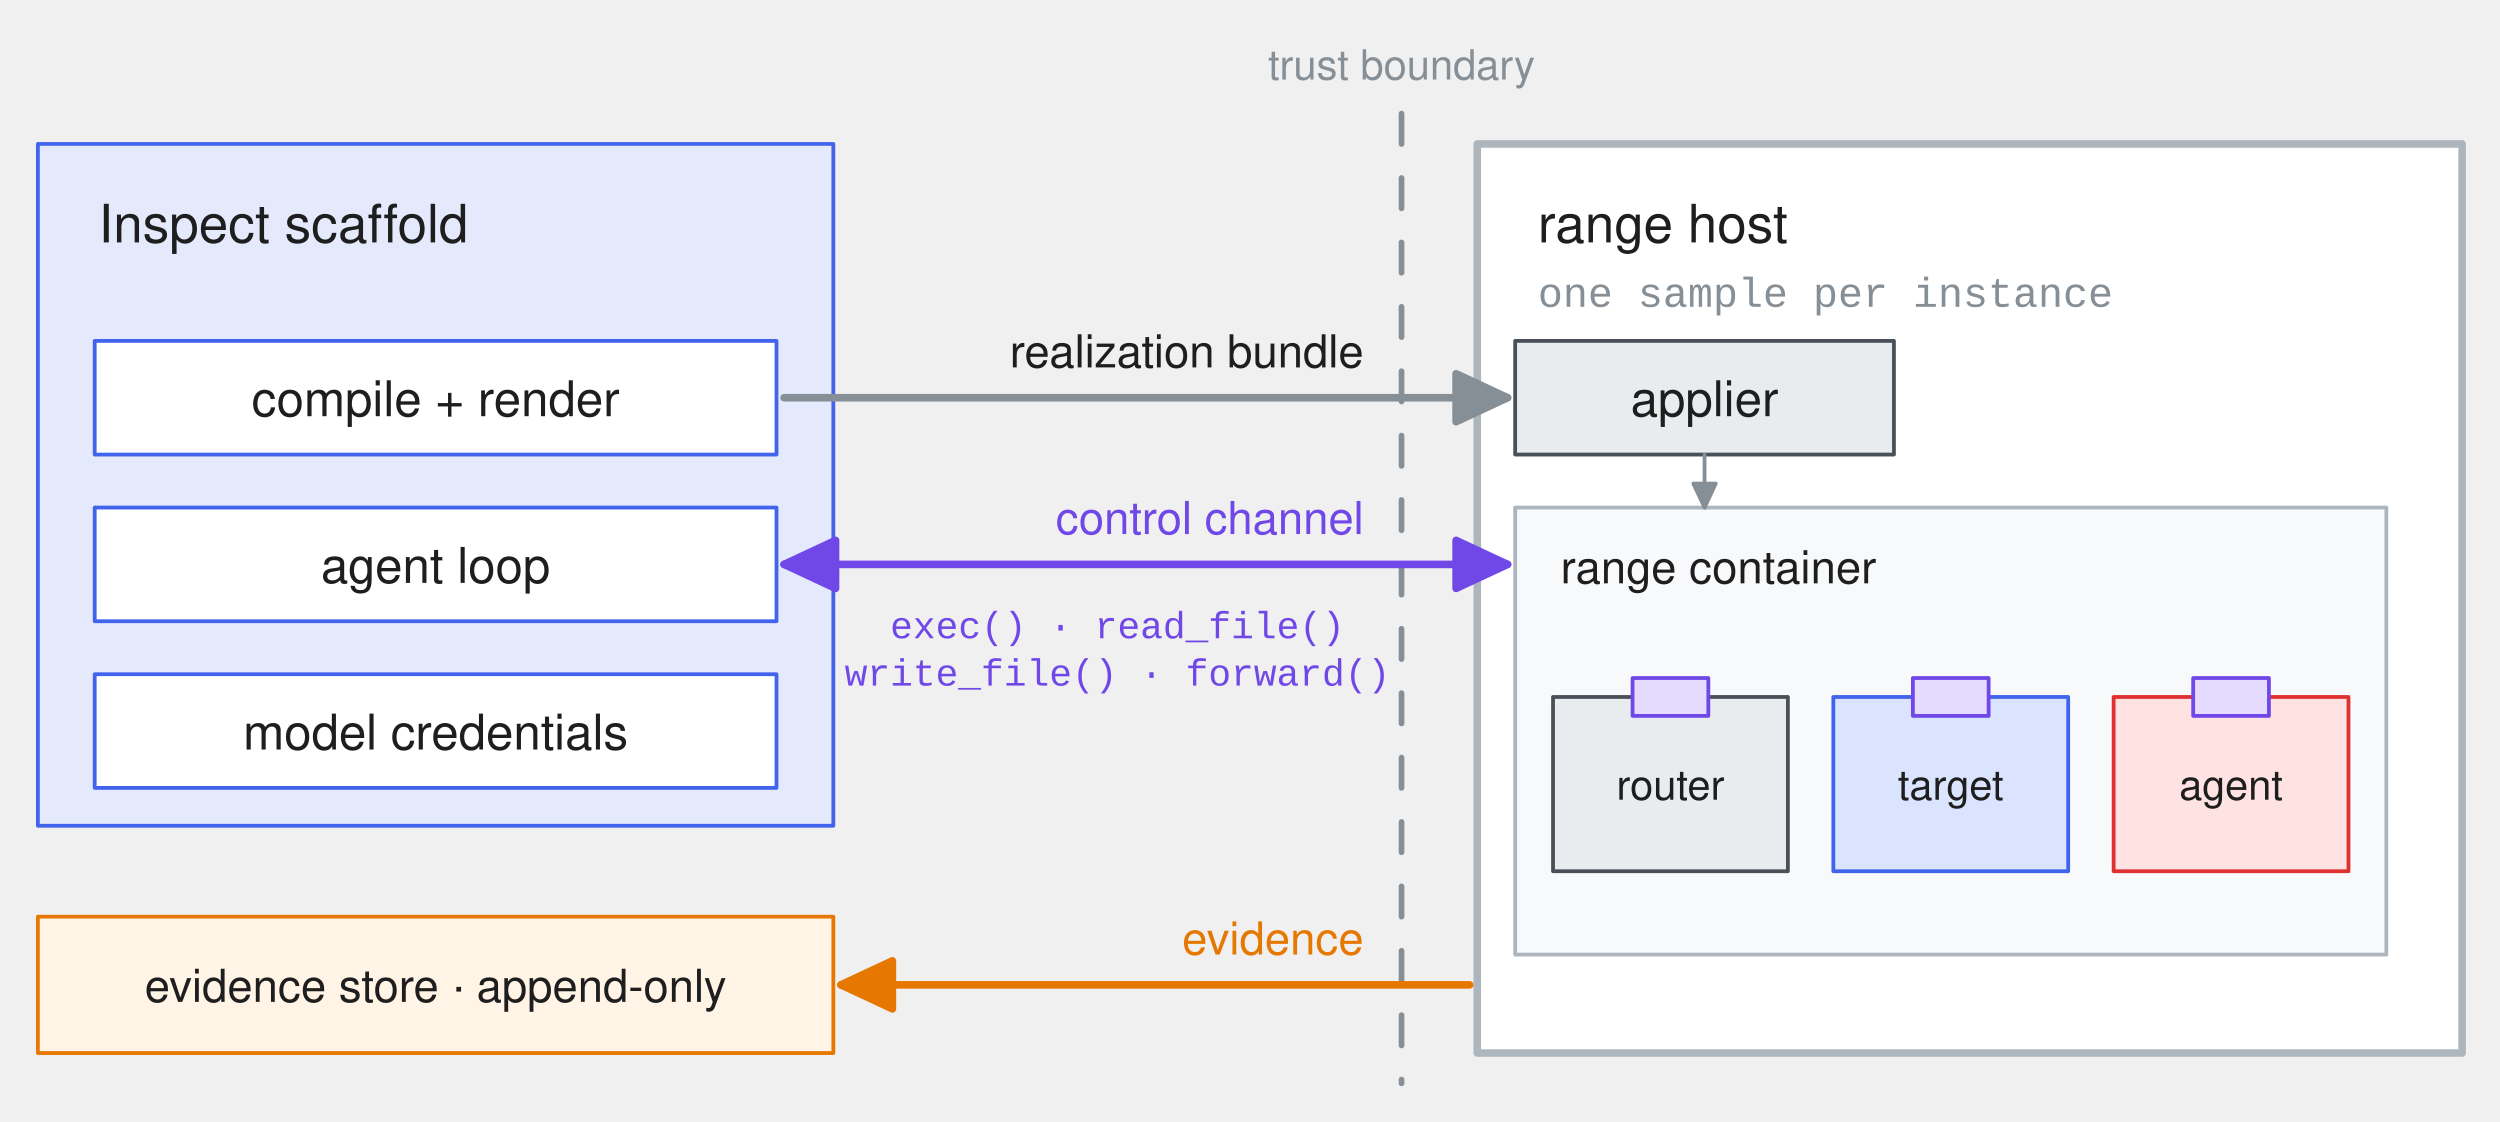
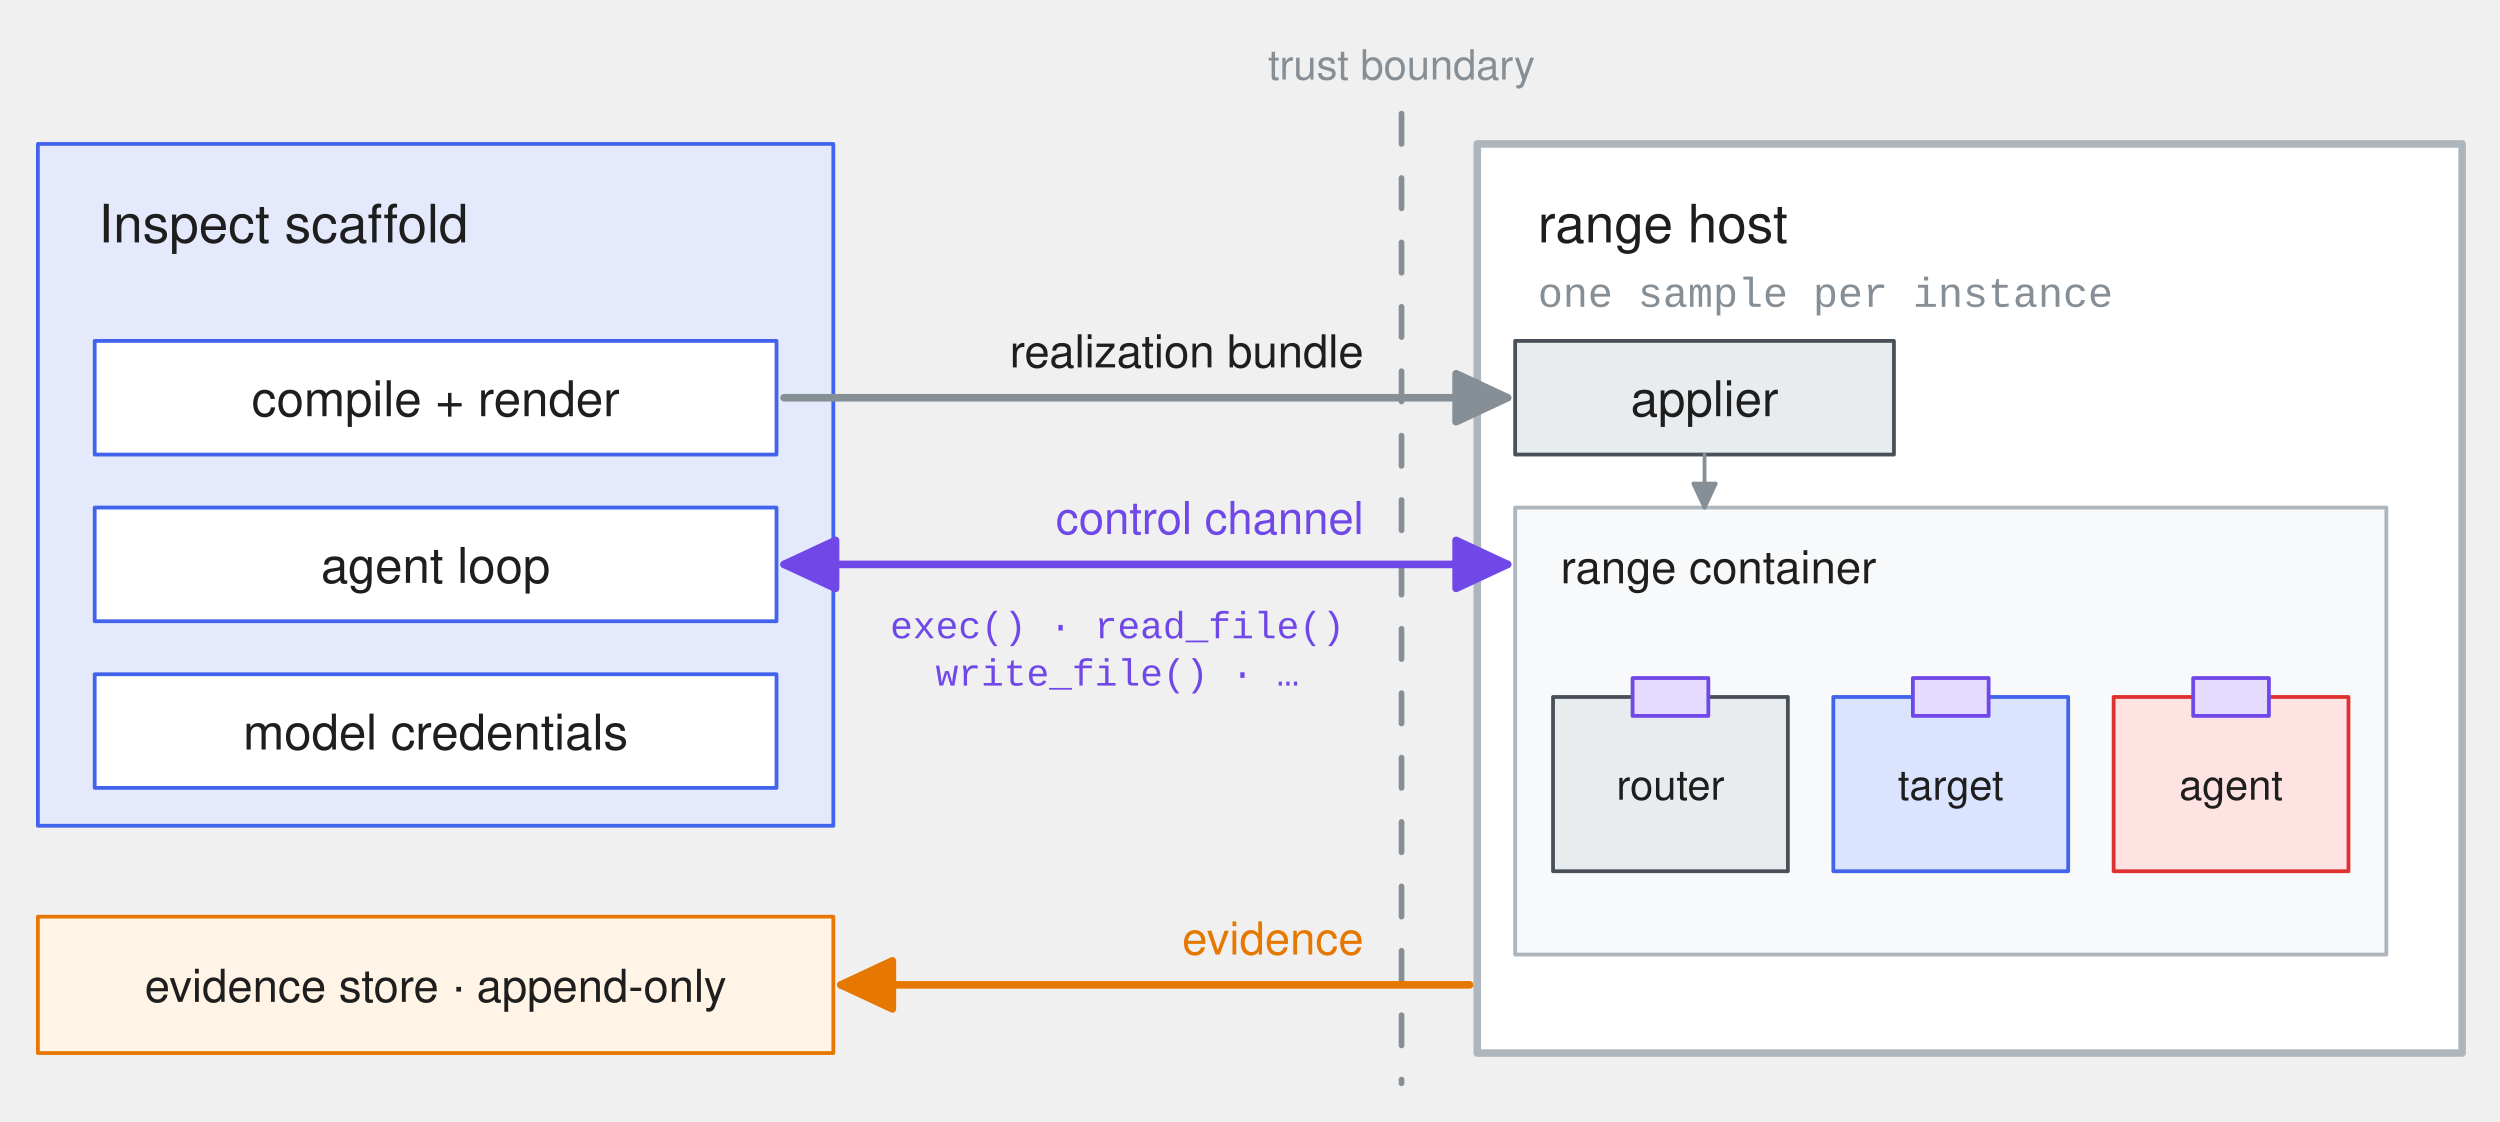
- <svg xmlns="http://www.w3.org/2000/svg" version="1.1" viewBox="0 0 660 296" width="660" height="296">eyJ2ZXJzaW9uIjoiMSIsImVuY29kaW5nIjoiYnN0cmluZyIsImNvbXByZXNzZWQiOnRydWUsImVuY29kZWQiOiJ4nO1dW2/bRlx1MDAxNn73ryC8L1x0tlFnztz71nZ3sXlZLDZcdTAwMGLsQ1tcdTAwMTS0OLKJ0KRA0XHSXCL/fVx1MDAwZlx1MDAxNVm8XHJFjkzFdCynKKxcdTAwMTHJufD75jtnzpnxn1x1MDAxN0FwWXxa28tcdTAwMWaCS/txXHUwMDE5JnGUh/eX35XlXHUwMDFmbL6Js1x1MDAxNL+C7edNdpcvt1feXHUwMDE0xXrzw/ffV3csltntl7tsYm9tWmzwul/wc1x1MDAxMPy5/T9+XHUwMDEzR9takt/p9spt2UPduV1cdTAwMTZhep3Y6quPWE72nz41Pt3HUXFTNoxWZTc2vr4psJDqqvDLM+u3boo8e29/zpIsLyv+XHUwMDBiXHUwMDA3yexVVe1VuHx/nWd3aVRdY7k1q2V1zSpOknfFp+2TcVhwXGIuW8//366BtFXed1x1MDAxN1Z4fZPazabR1mxcdTAwMWQu46LsOiVVadm69dtoO8K/VW3Kw1v7tlx1MDAxY+L0LknqXHUwMDBmTqPdg1x1MDAxZt5ENe5sV/K5aqa15TMoU4xcbi2J2n9TwYG2y/6VpVtgXHUwMDAwM0RTKfn+gnjzN1x1MDAwNESxfeYqTDa2XHUwMDFh57Jhf6/A0mj13Tpcbr/cRFx1MDAxNVx1MDAwNcaFVJrUhiCJ0/fte5Js+b6q56LWrS5cdTAwMDKhi8DCfiya4KOygT5cblx1MDAxZPhRxlx1MDAxN9xcdTAwMDFAtVx1MDAxMFx1MDAxZVxipLb8d1x1MDAxMIFFXHUwMDFlppt1mONYPXtcdTAwMTQ2vtjBTTBFXHTVwlx1MDAwN2xUXHUwMDE44FJcdFxyT4+2XG5NJYpwYN/i68IpLdgsw9UqS2pjvMrS4l38x7ZcdTAwMDe8UfqP8DZOPj1Mt/vH/ZjE1+VAXFwmdlV7+zhcdTAwMWFFjNPv/utcIlvXMbSx2OxWLUusJcTSvPuGsjy+jtMw+e9gXHUwMDA3wrtcIvuP3XzpQpHf2fo42X/uSbBcdTAwMDBxmIRstFxm0FxuXHUwMDE45fhcYlx1MDAwN1x1MDAxM7VDXGLY1Dqw2v48e1x1MDAwNnrogDBEXHUwMDAyMVxu6rhcdTAwMWJiplx1MDAwMLyNgqi0Yzwxf9m3rWplXHUwMDFkNHw/Vlxy4Gx5t//i8+63alROLSh8jKBwWDQlReiFVqJcdTAwMGJm4Fx1MDAwYu2QXHUwMDE1iZQ664qPrnBlXHUwMDE4p1x1MDAxY7hcdTAwMGZ8wVx1MDAxOClcdTAwMDSnbIa6gmb2Ok5s8NdcdTAwMDDfWWRzt66wRumQriyx7fUndZTlNo6ixLrFpaqqKS6tXHS+LS/9/ZhMXsSx8mIqkp7l5cRuhtBUXGKjXHKro2+QoEAokYpUc+R0+lwi56kvcoy+SLloOsyUgFNglF64/OazvvjqXHUwMDBi5YKVYFTG03MhQlEt5Vx1MDAxMVx1MDAwMD61woTXWFGQZHVvYobaXCL6tcXVg8lURVx1MDAxZKsqlHeXr86yclwiWTFIMU5cdPOSXHUwMDE1ilx1MDAxY6JSKDjG8Fx1MDAxYtJcdTAwMTU9T13RY3SF6YVqYVm6XHUwMDFkXHUwMDE3VvdwzsLyXGJhQXEwRlEvx4WC1EQxMkvP5TaLbFx1MDAxMixzXHUwMDFiYYUxXjJreVH98nKgI5OpjDkyQlx1MDAwMqRcdTAwMDLMwVx1MDAxOFx0q2g6zEcrlVwiZFBkuJXPnotcdTAwMWVcImOIJIpcdTAwMDB06HiIolKDXHUwMDAwZY5cdJBcZilcZiXzlJhau1x1MDAwZa2NLYDUf1hcdTAwMTPXlC+6coOWt1NuxMLHhDqrTSBcdTAwMTm64IRrXHUwMDFmJOPgXHUwMDAzMYTM0YexXHUwMDFmYpyclzbYXHUwMDE0WW6DX+9cYrlSQbhe2zR6k6WoKE7tgUbpSbWnemZXe0y/9nh0bDItouPD9Uw35chcdTAwMTGwl1x1MDAwZTFcdTAwMDLuw9cwulx1MDAxMlfRoFx1MDAxYVx1MDAxZOnyQKv8uahcdTAwMTGXRuAsqbw4zI2RTOCtT8/hXHUwMDAxXGaOXG7YMzNcdTAwMTix19y58nVcdTAwMGXY+/onRFx1MDAwYuBo/Hjlh1AwgFx1MDAwNlx1MDAxMFMzXHUwMDAwXFxHNPCNXdvgJttcdTAwMTRudZhxsN7V9Onmf0ecfph7zFx1MDAxMaNcdTAwMTd0oUztx1x1MDAxNeNkXHUwMDBi5UNFLbU18kVTUUijhZBeXHUwMDExejTdXHUwMDA0SC7MXHUwMDFjrbcsRfsmvF0nNljbPIjTXHLaXHUwMDFhS+tmJW2U7lnJXHUwMDFhT300K6taPFg52I/pKOpIP+gz0UzTRHPl0lx1MDAxMNeCgdeqtFx1MDAxMUSowyaaNXZpX9SqNFx1MDAwN4XMXHUwMDEwxk8yUS0lJ5xcdTAwMWMjmYNLXHUwMDA2VVx1MDAxNKWBnSdfMnDE7lx1MDAxZEtcdTAwMDZcdTAwMTRa69I9+TSCn1elp7H6mFx1MDAxMZJK6lx1MDAwYmFcIolmpjaLzkds0HdO4pnn0dSn906ws93+6UTFkXMwUlRcdTAwMWNcdTAwMTk0wFxcflx1MDAxN61MwIlcdTAwMWN/vTKr8NmTzyfWSVx1MDAxNVx1MDAwMYGOlVeoyFx1MDAxMIJ8NKKaXHUwMDAw5+r5O1x1MDAwMu5cdTAwMGUpINBcdTAwMDAgdcRB0GV1+v7n1WLvpErGXGZI8MrWN5JLaYg6Jmfr63j++3l3isXhY1x1MDAxZI2+deFcdTAwMTHuv6P902mBI0+gR1x1MDAwYjhpalx1MDAwMeVdMag5q3tcdTAwMWVyn4jk2cFcYlxcUlx1MDAwMFJwpjl4pb2gQ4LehTGnyHqhVSyjgZ0ndzBcdTAwMWNcdTAwMDF2l4OBzGiCWcKCQtfDYMbpYXguZp21XHUwMDA1XzfTwLT0XFzOwlx1MDAxYjTRdVx1MDAxYnNG6pLdXHUwMDE1faLSs3p1XG5cdTAwMDejb1x0qz29d8Sl1fzJNFx1MDAwNVx1MDAxY3lcdTAwMDF9mlx1MDAwMrSd2cyr/lTpXHUwMDAwXHUwMDBlXG762HaKcG31gKqI6OqFJVOi0y+M9stEk2DKXHUwMDA15jlkXHUwMDA3XGagcHx0myvewuApLJtcdTAwMTFcdL3RleUvXGaDiiE3mfTLs2dcdTAwMWO0XHUwMDE0Sp7Cslx1MDAwMZinZVx1MDAwM6NcIuVcXIuzZfO1t4pcdTAwMThcdTAwMDNcdTAwMWNcZveybNBjXHUwMDE2QolZZvRcdTAwMTZhfm17guUzMWzqs3vbsGk3fzrDZvzGdvRjz4bNU4lcbmqK1EhJr5QpYaRcdTAwMDJO5excdTAwMTdOYXxMWNQyP09m2FjCKKOHMbhaWWbZS8IgY0xrI7WXXcMlusigjjr4ZNCumWlIXHUwMDE4RoWEXHUwMDA1WjGtbXd9dlxyc1x1MDAwNlx1MDAwM852ja9dXHUwMDAzRKB7WO6284EwlehVXHUwMDFhSmvpwPMxbLZcdTAwMWJI523XXHUwMDFjilxiN1s/nVkzPlx1MDAxZSykOZs1T2bWXHUwMDAwaEbB80hcdTAwMDVqOP4jM/AzXHUwMDA2UOiIXHUwMDA3h3me3bdcZmvexJ/uprm50Mc90PfCUk+7XGKEPlx1MDAwNFJjqPI9zk1TobWSs0pccl9ncdtqqn5cdTAwMGKqsd5+2P/+23fDV1NeXd6xpZJwU/yc3d7GXHUwMDA19uPfZVx1MDAxYjrai85r8VOcRnF63Xw3u+M3XblDW9Fa3jVQUlwiXCJcXJeEqV9cdTAwMTV/bNbbedE2jcbVLk9R+7b3P5akv7FhXHUwMDA3tNi2+ndIwvhcdTAwMGKZXHUwMDA3Jlx1MDAxNkeI2zGxMNmcWN5UrtOBiVx1MDAwNYSPq/SEM0tcdTAwMTRubuyMp1x1MDAxNiBKorvEvaJcdTAwMTFKXHUwMDExQ3AmmMGxpF9hakGsTTm3tLnV841cdTAwMTcn96zuZ+OoXHUwMDAwPUN/rbl08Vx1MDAwNrp8NLBg9W0nlcKct52MI6j7hFxulHlNwHgtnymm0fNcdTAwMDM9J5Xfr2fnd5tcItjWXHUwMDFh5j1bhCf2/6bdcNLXgelObFx1MDAxZLWVXHUwMDFmgCyakVJe5YtXZ1xculx1MDAwM0vnbExfXHUwMDFlgpFcdTAwMWPtbb+dv0JqXCI4wCzTMW2YxH+EXHUwMDA1Nje4wqqTnq1fflx1MDAxOZn5XHUwMDE2YUdQ8biUzFx1MDAwM32Yjo6O3Fx1MDAwNYfJWt+uUVx1MDAwZZB0sNFUSNlz0YeIp1x1MDAxN8SZb8zvd4ZcdTAwMTVjYLjyS6AxjFx1MDAxMUPnkD5zXHUwMDFhi7VcdTAwMDa41vWPt1hcdTAwMGb4o1VsKXhcdTAwMDJn+CSu+EmcYTYqi1x1MDAwNDi0lnlNd5V3mm1cdTAwMTcjlnq/eaFcdTAwMTflkbf4n9eBU0ZLSVx1MDAxNKfHxFxuT3+YdYpDnVx1MDAwNMubME1t8vxUvrdcdTAwMDPTSbwjl2SExFPqIOJjNf70XHUwMDFjfLZcdTAwMWFPXHUwMDA1XHUwMDE1nFx1MDAxMuFcdTAwMTXGL09rlFCPjD09Nb9cdTAwMDWRXHUwMDE3TyryX2fFu1x1MDAxMvJHS/2oP11cdTAwMDGUtSO64JhiuPN4JThrvXdShTZKXHUwMDEwqv1cdTAwMGUwNjihUPTqZ5Cc1lx1MDAxMXv70S5fvX44slx1MDAwZf3j6Hd8YfbV61/T+zwu7O7Tw1x1MDAwNassv1x1MDAwZvPo1Wu3VUBcdTAwMWGlQ8e+XHUwMDFjvVx1MDAwZVx1MDAwN0eZXHUwMDA1j+/qdPbDqLQpMNBasVx1MDAwM9JccphcdTAwMGK1XHUwMDEwjXV0158+86P6iJNlv3Wqa1xu2khmPPfXXHUwMDE4XHUwMDAwnJNnkK7RJfrujMrnZ853Wz5cdTAwMWRcdTAwMGZcdTAwMWTJU67osmqGs1x1MDAwMLo0pNKxbj4v0j1fO15cdTAwMGJuNPj93YByr5tcdTAwMTFCzImMk9rxb2qQa93weEO+P758wMo2X8XI9llJu9hcckJ5IM+7XHUwMDAyX+O+XHUwMDAziNw42k1/XHUwMDBmKY+XXHUwMDFmYnv/U//BtVx1MDAxN7t2lZyzW1x1MDAxMH+++Hzxf7bUw4EifQ==
+ <svg xmlns="http://www.w3.org/2000/svg" version="1.1" viewBox="0 0 660 296" width="660" height="296">eyJ2ZXJzaW9uIjoiMSIsImVuY29kaW5nIjoiYnN0cmluZyIsImNvbXByZXNzZWQiOnRydWUsImVuY29kZWQiOiJ4nO1dW2/jxlx1MDAxNX73ryDcl1x1MDAwNM0qM2fueUvSXHUwMDE2zUtRdFx1MDAwYvQhXHUwMDFiXHUwMDA0tDiyiaVJgaL2kmD/e1x1MDAwZrWyeFx1MDAxYopcdTAwMWOZWtNryYuFOLzMheeb79xm9OdVXHUwMDEwXFxcdTAwMTdcdTAwMWbX9vqH4Np+WIZJXHUwMDFj5eH76+/K8nc238RZiqdgd7zJtvlyd+VdUaw3P3z/fXXHYpndf77LJvbepsVcdTAwMDav+1x1MDAxNY+D4M/d/3gmjna1JL/T3ZW7soe6c7sswvQ2sdWpXHUwMDBmWE5cdTAwMGVHXHUwMDFmXHUwMDFiR+/jqLgrXHUwMDFiRquyO1x1MDAxYt/eXHUwMDE1WEh1Vfj5mfVbN0WevbU/Z0mWl1x1MDAxNf+Fg2T2pqr2Jlxcvr3Ns21cdTAwMWFV11huzWpZXbOKk+R18XH3ZFx1MDAxY1x1MDAxNlx1MDAxY4Lr1vP/t28gbZX33YVcdTAwMTXe3qV2s2m0NVuHy7gou05JVVq2bv1LtFx1MDAxYuHfqjbl4b39pVx1MDAxY+J0myT1XHUwMDA3p9H+wVx1MDAwZm+iXHUwMDFhd7Yv+VQ109ryXHUwMDE5lClGhZZEXHUwMDFkzlTiQNtl/8rSnWBcdTAwMDAzRFMp+eGCePM3XHUwMDE0iGL3zFWYbGw1zmXD/l5cdEuj1dt1XHUwMDE0fr6JKlxujFx1MDAwYqk0qVxyQVx1MDAxMqdv2/ck2fJtVc9VrVtdXHSErlx1MDAwNFx1MDAxNvZD0Vx1MDAxND4qXHUwMDFi0kehI36U8Vx1MDAwNXdcYqBaXGJcdTAwMGZcdKS2/DsqgUVcdTAwMWWmm3WY41g9eylsnNiLm2CKXHUwMDEyqoWPsFFhgEslNDy9tFXSVEpcdTAwMTFcdTAwMGXsL/i6cEpcdTAwMGI2y3C1ypLaXHUwMDE4r7K0eFx1MDAxZP+x61x1MDAwMW+U/iO8j5OPXHUwMDBm0+3hcT8m8W05XHUwMDEw14ld1d4+jkZcdTAwMTHj9Hs4XWTrulxmbSw2u1XLXHUwMDEya1x0sTTvvqEsj2/jNEz+O9iBcFtk/7Gbz10o8q2tj5P951x1MDAwMVx1MDAwNFx1MDAwYlx1MDAxMMdByEbTXHUwMDAwrVx1MDAwNKNcdTAwMWNcdTAwMWbhQKJ2XHUwMDEwXHUwMDAxm5pcdTAwMDdWu8+zR6BcdTAwMDdcdTAwMGZcYkMkXHUwMDEwo6Aud0PIXHUwMDE0gLdRXHUwMDEwXHUwMDE1d4xcdTAwMDfmr4e2Va2sXHUwMDBiXHI/jFVDcHa4O5z4tP9Wjcq5XHSFjyFcdTAwMTRcdTAwMGWLJqVcYr3QSnSFXHUwMDE5+EI7aEVcIqQuvOLDK1xcXHUwMDE5xilcdTAwMDfuI75gjFx1MDAxNIJTNkNeQTV7XHUwMDFkJzb4a4DvLLK5m1dYo3SIV5bY9vqTOsxyXHUwMDFmR1Fi3eRSVdUkl9ZcdTAwMDTfppf+fkxGL+JUejFcdTAwMTVIL/RyZjNDaCqE0YbVpW9cdTAwMTCgQCiRilRz5HT8XCLnyS9yXGa/SLloXHUwMDFhzJSAk2CUXrjs5lx1MDAwYr/48lx1MDAwYuWClcKojKflQoSiWspcdTAwMTNcdTAwMDT43FxmXHUwMDEz3mJFQZLVrYlcdTAwMTlyi+jnXHUwMDE2V1x1MDAwZiZjXHUwMDE1dSqrUN51X11o5Uy0Ylx1MDAxMGKcXHUwMDEy5kUrXHUwMDE0MUSlUHCK4jfEK3qevKLH8Fxu01x1MDAwYtWSZek2XFxY3cK5XHUwMDEwyyOIXHUwMDA1ycFcdTAwMThFvVxmXHUwMDE3XG5SXHUwMDEzxcgsLZf7LLJJsMxthFx1MDAxNcZ4yazpRfXTy5GOTMYy5sRcYlx0kEpgjsZIWFx1MDAwNdNhPFqpXHUwMDE0IYMkw6189lj0IFx1MDAxOUMkUVx1MDAwNKBcdTAwMDPHY1x1MDAxMJVcdTAwMWFcdTAwMDQoc0qAZIhhKJknxdTadcw3tlx1MDAwMFL/sKZcXFO+6NJccmreTrpcdTAwMTFcdTAwMGJcdTAwMWZcdTAwMTXqwjaBZGiCXHUwMDEzrn0kXHUwMDE5XHUwMDA3XHUwMDFmiCFkjjaMfVx1MDAxN+PkvLTBpshyXHUwMDFivNlcdTAwMTJyo4JwvbZp9CpLkVGc3Fx1MDAwM43Ss3JP9cwu95h+7vHo2GRcXETHh+uZbtKRI2AvXHUwMDFkZFx1MDAwNNxcdTAwMDevYXQjbqJBNjrR5IFW+XNhIy6NwFlSeWGYXHUwMDFiI5nAW59cdTAwMWXDXHUwMDAzMjgqYM/MYMRec6fn61x1MDAxMrD3tU+IXHUwMDE2wFH58cpcdTAwMGahYFx1MDAwMFx1MDAxNSCmZiBwXHUwMDFk0sA3dmuDu2xTuNlhxsF6V9Onm/9cdTAwMWRx+mHsMUeMXtCFMrWPK8bJXHUwMDE2ylx1MDAwN4paamvki4aikEZcdTAwMGIhvVwi9Ki6XHSQXFyYOWpvWYr6TXi/TmywtnlcdTAwMTCnXHUwMDFi1DWW1o1K2ig9oJI1nvpoVFa1eKBysFx1MDAxZtNB1JF+0KeimaaK5sqlIS6HgZdX2lxiXCLUcVx1MDAxNc1cdTAwMWG7tC/KK81BITKE8aNMZEvJXHQnp1DmoMugiqI0ZOfJXVx1MDAwNo7YvcNlQKHll+7Jp1x1MDAxMfzilZ5G62NGSCqpr1xiXHUwMDEzSTQztVl0PmSDtnNcdTAwMTLPPI+mPr13gp3t9k9HKo6cg5Gk4sigXHUwMDAx5rK7aKVcdTAwMDJOZPjrlVmFz1x1MDAxZXw+sU6qXGJcYjSsvEJFhlx1MDAxMMSjXHUwMDEx1Vx1MDAwNDhXy99cdTAwMTFwd1BcdTAwMDGBhlx1MDAwMFJHXHUwMDFjXHUwMDA0TVan7X/xXHUwMDE2eydVMmZAgle2vpFcXEpD1Ck5W1/G8j/Mu1M4h081NPr8wiPMf0f7p+NcdTAwMDJHnkBcdTAwMGZcdTAwMTdw0uRcdTAwMDLKu2RQM1ZcdTAwMGY45D5cdTAwMTHJi4FcdTAwMTG4qFx1MDAwMKTgTHPwSntBg1x1MDAwNK1cdTAwMGJjzpH1QqtYRkN2ntzAcFx1MDAwNNhdXHUwMDA2XHUwMDA2XCKjKcxcdTAwMTJcdTAwMTZcdTAwMTS6XHUwMDE2XHUwMDA2M05cdTAwMGLD05l14Vx1MDAxNnzdTFx1MDAwM9PS052FN2ii6zrmjNgl21x1MDAxNn2k0uO9OoeB0efCak/vXHUwMDFkcmk1fzJOXHUwMDAxR15AXHUwMDFmp1x1MDAwMG1nNvOqP1U6gFx1MDAwM4I+up1cIlxcWz3AKlwiunlhyZRo9Fx1MDAwYqP9MtEkmNLBPIfsgFx1MDAwMSlcdTAwMWNcdTAwMWbd5oq3ZPBcdTAwMWOazYiE3ujG8lx1MDAxNyaDiiE2mfTLs2dcdTAwMWO0XHUwMDE0Sp5Ds1x1MDAwMZinZlx1MDAwM6NcIuVcXIuLZvOll4pcdTAwMThcdTAwMDNcdTAwMWNcZvfSbNBiXHUwMDE2QolZZvRcdTAwMTZhfmt7guUzUWzqs3tbsWk3fzrFZvzCdrRjL4rNU5FcbnKK1FxiSa+UKWGkXHUwMDAyTuXsXHUwMDFkpzA+JixqmZ9nU2wsYZTR4zK4Wllm2UuSQcaY1kZqL72GSzSRQZ208cmgXjPTkDCMXG5cdFx1MDAwYtRiWsvu+vRcdTAwMWHmXGZcdTAwMDZcXPRcdTAwMWFfvVx1MDAwNohA87BcXG3nI8JUolVpKK2lXHUwMDAzz0ex2S0gnbdecyxcItxs/XRqzfh4sJDmotY8mVpcdTAwMDOgXHUwMDE5XHUwMDA1zy1cdTAwMTWo4fhHZmBnXGZIoSNcdTAwMWVcdTAwMWPmefa+pVjzpvzpbpqbS/q4h/S9sNTTrlx1MDAwNEKfXHUwMDA0UmOo8t3OTVOhtZKzSlxyX2dxW2uqvlx1MDAwNdVY71x1MDAwZVx1MDAwZd9/+274asqryzu6VFx1MDAxMm6Kn7P7+7jAfvy7bEOHe9F4LX6K0yhOb5vvZr/9pit3aEday21DSkqJXGLXJWDqV8VcdTAwMWaa9XZetE2jcbXLc9S+6/2PJejvbNhcdTAwMTFabFv9XHUwMDFjgjD+XGbmgYnFXHUwMDEx4nZMLEw2J5ZXlel0ZGJcdTAwMDHhYyo94cxcdTAwMTKFmzs746lcdTAwMDWIkmguca9ohFLEXHUwMDEwnFx0ZrAt6Vx1MDAxN5haUNamnFva2Oo544XJXHUwMDAzqvvROCpAz9Bea7ouXkFcdTAwMTePXHUwMDA2XHUwMDE2rL7spGKYy7KTcVx1MDAwMHXvUIE0r1x0XHUwMDE4L/eZYlx1MDAxYS0/0HNi+YM/O99uimBXa5j3LFx1MDAxMZ7Y/pt2wUlfXHUwMDA3ptuxddRSflx1MDAwMLJoRkp5lS9e7XHpXHUwMDBlLF2yMX1xXGJGctS3/Vb+XG6pieBcdTAwMDCzTMe0YVx1MDAxMv9cdTAwMTFcdTAwMTbY3OBcdTAwMDarTnqWfvllZOY7XHQ7XHUwMDAxiqelZFx1MDAxZenDdHB05C44VNb6co1ygKRcdTAwMDONppKUXHUwMDAzXHUwMDE2fYB4fkKc+cL8fmNYMVx1MDAwNoYrv1x1MDAwNFx1MDAxYcNcdTAwMTgxdFx1MDAwZekz59FYa1x1MDAwMte6/vFcdTAwMWHrXHUwMDExe7SKLVx1MDAwNU9gXGafxVx1MDAxND+LMcxGZZFcdTAwMDCHlpvXdL280yy7XHUwMDE44er96olelFve4j+vXHKnjJaSKE5PiVx1MDAxNZ5/M+tcdTAwMTSHOlx0lndhmtrk+bF8b1x1MDAwN6ajeEcuyVxiiqfUXHUwMDAxxMdy/Pkx+Gw5nlxuKjglwiuMX+7WKKFcdTAwMWVcdTAwMTl7emh+XHIkL56U5L+Mx7tcIvJHU/2on65cdTAwMDDoJKqBY4pBy9/p/b5wvW9ShTZKXHUwMDEwqv02MDY4oVC06meQnNYhe/vBLr/59mHLOrSPo9/xhdlvvn2Tvs/jwu6PXHUwMDFlLnizXHUwMDA1Us84qKtcdTAwMDSkUTq058vJTjg4SSd4ZD+n01x1MDAxY0YlTIGBlq9cdTAwMGVIN1Qu1EI0POiuXHUwMDFmPfNcdTAwMDP5iD1lv3aQa1xu2khmPFfWXHUwMDE4XHUwMDAwoGxcdTAwMDaJXHUwMDFhXYjvd6d8fop8t+XT4dCRNuWKK6tmIFx1MDAwYqBcdTAwMGJDKlx1MDAxZFx1MDAxZfN5ge75avBacKPB71x1MDAxN1x1MDAwM8pVbkZcYjEnME6qwb+qiVxc64bHq/D9keUj+rX5XCLqtY9cdTAwMGbtaj9cYuVWPK9cdTAwMGJ8jYdcdTAwMGWg5MbRfvp7SHa8flx1MDAxN9v3P/VvWXu1b1eJObtcdTAwMTPiT1efrv5cdTAwMGY908AoIn0=
  
  
  <defs>
    <style>
      @font-face {
        font-family: "Virgil";
        src: url("https://excalidraw.com/Virgil.woff2");
      }
      @font-face {
        font-family: "Cascadia";
        /* remote font replaced with system monospace */
      }
    </style>
  </defs>
  <g stroke-linecap="round" transform="translate(10 38) rotate(0 105 90)">
    <path d="M0 0 L210 0 L210 180 L0 180" stroke="none" stroke-width="0" fill="#e4e9fc" />
    <path d="M0 0 C74.39 0, 148.79 0, 210 0 M0 0 C56.37 0, 112.75 0, 210 0 M210 0 C210 63, 210 126, 210 180 M210 0 C210 66.51, 210 133.02, 210 180 M210 180 C127.21 180, 44.42 180, 0 180 M210 180 C129.92 180, 49.84 180, 0 180 M0 180 C0 120.15, 0 60.29, 0 0 M0 180 C0 139.48, 0 98.95, 0 0" stroke="#4263eb" stroke-width="1" fill="none" />
  </g>
  <g transform="translate(26 50) rotate(0 67.2 8.75)">
    <text x="0" y="14" font-family="Helvetica, Segoe UI Emoji" font-size="14px" fill="#1e1e1e" text-anchor="start" style="white-space: pre;" direction="ltr">Inspect scaffold</text>
  </g>
  <g stroke-linecap="round" transform="translate(25 90) rotate(0 90 15)">
    <path d="M0 0 L180 0 L180 30 L0 30" stroke="none" stroke-width="0" fill="#ffffff" />
    <path d="M0 0 C69.85 0, 139.71 0, 180 0 M0 0 C57.24 0, 114.48 0, 180 0 M180 0 C180 10.93, 180 21.85, 180 30 M180 0 C180 11.21, 180 22.42, 180 30 M180 30 C125.63 30, 71.27 30, 0 30 M180 30 C118.93 30, 57.87 30, 0 30 M0 30 C0 18.49, 0 6.99, 0 0 M0 30 C0 18.59, 0 7.18, 0 0" stroke="#4263eb" stroke-width="1" fill="none" />
  </g>
  <g transform="translate(52.6 96.875) rotate(0 62.4 8.125)">
    <text x="62.4" y="13" font-family="Helvetica, Segoe UI Emoji" font-size="13px" fill="#1e1e1e" text-anchor="middle" style="white-space: pre;" direction="ltr">compile + render</text>
  </g>
  <g stroke-linecap="round" transform="translate(25 134) rotate(0 90 15)">
    <path d="M0 0 L180 0 L180 30 L0 30" stroke="none" stroke-width="0" fill="#ffffff" />
    <path d="M0 0 C43.27 0, 86.55 0, 180 0 M0 0 C69.9 0, 139.81 0, 180 0 M180 0 C180 8.78, 180 17.56, 180 30 M180 0 C180 6.73, 180 13.46, 180 30 M180 30 C134.83 30, 89.67 30, 0 30 M180 30 C126.84 30, 73.68 30, 0 30 M0 30 C0 18.82, 0 7.64, 0 0 M0 30 C0 21.68, 0 13.35, 0 0" stroke="#4263eb" stroke-width="1" fill="none" />
  </g>
  <g transform="translate(76 140.875) rotate(0 39 8.125)">
    <text x="39" y="13" font-family="Helvetica, Segoe UI Emoji" font-size="13px" fill="#1e1e1e" text-anchor="middle" style="white-space: pre;" direction="ltr">agent loop</text>
  </g>
  <g stroke-linecap="round" transform="translate(25 178) rotate(0 90 15)">
    <path d="M0 0 L180 0 L180 30 L0 30" stroke="none" stroke-width="0" fill="#ffffff" />
    <path d="M0 0 C50.4 0, 100.79 0, 180 0 M0 0 C58.69 0, 117.37 0, 180 0 M180 0 C180 6.86, 180 13.73, 180 30 M180 0 C180 8.44, 180 16.89, 180 30 M180 30 C142.48 30, 104.95 30, 0 30 M180 30 C120.9 30, 61.81 30, 0 30 M0 30 C0 18.62, 0 7.24, 0 0 M0 30 C0 22.17, 0 14.34, 0 0" stroke="#4263eb" stroke-width="1" fill="none" />
  </g>
  <g transform="translate(48.7 184.875) rotate(0 66.3 8.125)">
    <text x="66.3" y="13" font-family="Helvetica, Segoe UI Emoji" font-size="13px" fill="#1e1e1e" text-anchor="middle" style="white-space: pre;" direction="ltr">model credentials</text>
  </g>
  <g stroke-linecap="round" transform="translate(10 242) rotate(0 105 18)">
    <path d="M0 0 L210 0 L210 36 L0 36" stroke="none" stroke-width="0" fill="#fff4e6" />
    <path d="M0 0 C66.71 0, 133.43 0, 210 0 M0 0 C76.98 0, 153.96 0, 210 0 M210 0 C210 12.42, 210 24.84, 210 36 M210 0 C210 9.23, 210 18.45, 210 36 M210 36 C159 36, 108.01 36, 0 36 M210 36 C141.54 36, 73.09 36, 0 36 M0 36 C0 26.99, 0 17.99, 0 0 M0 36 C0 27.76, 0 19.51, 0 0" stroke="#e67700" stroke-width="1" fill="none" />
  </g>
  <g transform="translate(14.2 252.5) rotate(0 100.8 7.5)">
    <text x="100.8" y="12" font-family="Helvetica, Segoe UI Emoji" font-size="12px" fill="#1e1e1e" text-anchor="middle" style="white-space: pre;" direction="ltr">evidence store · append-only</text>
  </g>
  <g stroke-linecap="round" transform="translate(390 38) rotate(0 130 120)">
    <path d="M0 0 L260 0 L260 240 L0 240" stroke="none" stroke-width="0" fill="#ffffff" />
    <path d="M0 0 C97.43 0, 194.87 0, 260 0 M0 0 C56.97 0, 113.95 0, 260 0 M260 0 C260 78.34, 260 156.68, 260 240 M260 0 C260 66.48, 260 132.97, 260 240 M260 240 C174.57 240, 89.14 240, 0 240 M260 240 C168.05 240, 76.09 240, 0 240 M0 240 C0 158.71, 0 77.43, 0 0 M0 240 C0 145.76, 0 51.52, 0 0" stroke="#adb5bd" stroke-width="2" fill="none" />
  </g>
  <g transform="translate(406 50) rotate(0 42 8.75)">
    <text x="0" y="14" font-family="Helvetica, Segoe UI Emoji" font-size="14px" fill="#1e1e1e" text-anchor="start" style="white-space: pre;" direction="ltr">range host</text>
  </g>
  <g transform="translate(406 70) rotate(0 75.9 6.875)">
    <text x="0" y="11" font-family="'SFMono-Regular', Menlo, Consolas, 'Courier New', monospace" font-size="11px" fill="#868e96" text-anchor="start" style="white-space: pre;" direction="ltr">one sample per instance</text>
  </g>
  <g stroke-linecap="round" transform="translate(400 90) rotate(0 50 15)">
    <path d="M0 0 L100 0 L100 30 L0 30" stroke="none" stroke-width="0" fill="#e9ecef" />
    <path d="M0 0 C21.84 0, 43.68 0, 100 0 M0 0 C36.67 0, 73.34 0, 100 0 M100 0 C100 7.28, 100 14.56, 100 30 M100 0 C100 9.8, 100 19.61, 100 30 M100 30 C77.95 30, 55.9 30, 0 30 M100 30 C65.31 30, 30.62 30, 0 30 M0 30 C0 21.83, 0 13.67, 0 0 M0 30 C0 18.01, 0 6.02, 0 0" stroke="#495057" stroke-width="1" fill="none" />
  </g>
  <g transform="translate(422.7 96.875) rotate(0 27.3 8.125)">
    <text x="27.3" y="13" font-family="Helvetica, Segoe UI Emoji" font-size="13px" fill="#1e1e1e" text-anchor="middle" style="white-space: pre;" direction="ltr">applier</text>
  </g>
  <g stroke-linecap="round" transform="translate(400 134) rotate(0 115 59)">
    <path d="M0 0 L230 0 L230 118 L0 118" stroke="none" stroke-width="0" fill="#f8f9fa" />
    <path d="M0 0 C86.04 0, 172.07 0, 230 0 M0 0 C61.97 0, 123.95 0, 230 0 M230 0 C230 39.46, 230 78.91, 230 118 M230 0 C230 27.13, 230 54.26, 230 118 M230 118 C173.33 118, 116.65 118, 0 118 M230 118 C141.21 118, 52.43 118, 0 118 M0 118 C0 89.8, 0 61.59, 0 0 M0 118 C0 74.75, 0 31.51, 0 0" stroke="#adb5bd" stroke-width="1" fill="none" />
  </g>
  <g transform="translate(412 142) rotate(0 54 7.5)">
    <text x="0" y="12" font-family="Helvetica, Segoe UI Emoji" font-size="12px" fill="#1e1e1e" text-anchor="start" style="white-space: pre;" direction="ltr">range container</text>
  </g>
  <g stroke-linecap="round" transform="translate(410 184) rotate(0 31 23)">
    <path d="M0 0 L62 0 L62 46 L0 46" stroke="none" stroke-width="0" fill="#e9ecef" />
    <path d="M0 0 C17.9 0, 35.81 0, 62 0 M0 0 C21.68 0, 43.36 0, 62 0 M62 0 C62 13.52, 62 27.05, 62 46 M62 0 C62 12.83, 62 25.66, 62 46 M62 46 C40.78 46, 19.56 46, 0 46 M62 46 C38.68 46, 15.36 46, 0 46 M0 46 C0 34.05, 0 22.11, 0 0 M0 46 C0 32, 0 18, 0 0" stroke="#495057" stroke-width="1" fill="none" />
  </g>
  <g transform="translate(421.2 200.125) rotate(0 19.8 6.875)">
    <text x="19.8" y="11" font-family="Helvetica, Segoe UI Emoji" font-size="11px" fill="#1e1e1e" text-anchor="middle" style="white-space: pre;" direction="ltr">router</text>
  </g>
  <g stroke-linecap="round" transform="translate(431 179) rotate(0 10 5)">
    <path d="M0 0 L20 0 L20 10 L0 10" stroke="none" stroke-width="0" fill="#e5dbff" />
    <path d="M0 0 C6.81 0, 13.61 0, 20 0 M0 0 C5.22 0, 10.44 0, 20 0 M20 0 C20 3.07, 20 6.14, 20 10 M20 0 C20 2.59, 20 5.19, 20 10 M20 10 C15.38 10, 10.75 10, 0 10 M20 10 C12.13 10, 4.27 10, 0 10 M0 10 C0 7.51, 0 5.03, 0 0 M0 10 C0 7.84, 0 5.68, 0 0" stroke="#7048e8" stroke-width="1" fill="none" />
  </g>
  <g stroke-linecap="round" transform="translate(484 184) rotate(0 31 23)">
    <path d="M0 0 L62 0 L62 46 L0 46" stroke="none" stroke-width="0" fill="#dbe4ff" />
    <path d="M0 0 C21.1 0, 42.19 0, 62 0 M0 0 C22.37 0, 44.74 0, 62 0 M62 0 C62 9.75, 62 19.49, 62 46 M62 0 C62 17.19, 62 34.38, 62 46 M62 46 C38.02 46, 14.04 46, 0 46 M62 46 C39.94 46, 17.87 46, 0 46 M0 46 C0 35.84, 0 25.68, 0 0 M0 46 C0 31.03, 0 16.06, 0 0" stroke="#4263eb" stroke-width="1" fill="none" />
  </g>
  <g transform="translate(495.2 200.125) rotate(0 19.8 6.875)">
    <text x="19.8" y="11" font-family="Helvetica, Segoe UI Emoji" font-size="11px" fill="#1e1e1e" text-anchor="middle" style="white-space: pre;" direction="ltr">target</text>
  </g>
  <g stroke-linecap="round" transform="translate(505 179) rotate(0 10 5)">
    <path d="M0 0 L20 0 L20 10 L0 10" stroke="none" stroke-width="0" fill="#e5dbff" />
    <path d="M0 0 C4.93 0, 9.86 0, 20 0 M0 0 C7.58 0, 15.15 0, 20 0 M20 0 C20 2.69, 20 5.38, 20 10 M20 0 C20 3.73, 20 7.47, 20 10 M20 10 C12.41 10, 4.83 10, 0 10 M20 10 C15.23 10, 10.46 10, 0 10 M0 10 C0 7.89, 0 5.77, 0 0 M0 10 C0 6.81, 0 3.63, 0 0" stroke="#7048e8" stroke-width="1" fill="none" />
  </g>
  <g stroke-linecap="round" transform="translate(558 184) rotate(0 31 23)">
    <path d="M0 0 L62 0 L62 46 L0 46" stroke="none" stroke-width="0" fill="#ffe3e3" />
    <path d="M0 0 C14.27 0, 28.55 0, 62 0 M0 0 C20.4 0, 40.81 0, 62 0 M62 0 C62 9.67, 62 19.33, 62 46 M62 0 C62 13.58, 62 27.15, 62 46 M62 46 C43.2 46, 24.39 46, 0 46 M62 46 C48.47 46, 34.95 46, 0 46 M0 46 C0 33.09, 0 20.18, 0 0 M0 46 C0 32.78, 0 19.55, 0 0" stroke="#e03131" stroke-width="1" fill="none" />
  </g>
  <g transform="translate(572.5 200.125) rotate(0 16.5 6.875)">
    <text x="16.5" y="11" font-family="Helvetica, Segoe UI Emoji" font-size="11px" fill="#1e1e1e" text-anchor="middle" style="white-space: pre;" direction="ltr">agent</text>
  </g>
  <g stroke-linecap="round" transform="translate(579 179) rotate(0 10 5)">
    <path d="M0 0 L20 0 L20 10 L0 10" stroke="none" stroke-width="0" fill="#e5dbff" />
    <path d="M0 0 C7.02 0, 14.04 0, 20 0 M0 0 C7.87 0, 15.73 0, 20 0 M20 0 C20 3, 20 5.99, 20 10 M20 0 C20 2.69, 20 5.38, 20 10 M20 10 C14.99 10, 9.98 10, 0 10 M20 10 C15.97 10, 11.95 10, 0 10 M0 10 C0 6.61, 0 3.22, 0 0 M0 10 C0 7.6, 0 5.2, 0 0" stroke="#7048e8" stroke-width="1" fill="none" />
  </g>
  <g stroke-linecap="round">
    <g transform="translate(450 120) rotate(0 0 7)">
      <path d="M0 0 C0 2.33, 0 11.67, 0 14 M0 0 C0 2.33, 0 11.67, 0 14" stroke="#868e96" stroke-width="1" fill="none" />
    </g>
    <g transform="translate(450 120) rotate(0 0 7)">
      <path d="M0 14 L-2.96 7.66 L2.96 7.66 L0 14" stroke="none" stroke-width="0" fill="#868e96" fill-rule="evenodd" />
      <path d="M0 14 C-1.14 11.55, -2.29 9.09, -2.96 7.66 M0 14 C-0.74 12.42, -1.48 10.83, -2.96 7.66 M-2.96 7.66 C-0.68 7.66, 1.6 7.66, 2.96 7.66 M-2.96 7.66 C-0.98 7.66, 1 7.66, 2.96 7.66 M2.96 7.66 C2.24 9.2, 1.52 10.74, 0 14 M2.96 7.66 C2.09 9.52, 1.22 11.38, 0 14 M0 14 C0 14, 0 14, 0 14 M0 14 C0 14, 0 14, 0 14" stroke="#868e96" stroke-width="1" fill="none" />
    </g>
  </g>
  <g stroke-linecap="round">
    <g transform="translate(370 30) rotate(0 0 128)">
      <path d="M0 0 C0 42.67, 0 213.33, 0 256" stroke="#868e96" stroke-width="1.5" fill="none" stroke-dasharray="8 9" />
    </g>
  </g>
  <g transform="translate(323.8 10) rotate(0 46.2 6.875)">
    <text x="46.2" y="11" font-family="Helvetica, Segoe UI Emoji" font-size="11px" fill="#868e96" text-anchor="middle" style="white-space: pre;" direction="ltr">trust boundary</text>
  </g>
  <g transform="translate(230.4 85) rotate(0 64.8 7.5)">
    <text x="129.6" y="12" font-family="Helvetica, Segoe UI Emoji" font-size="12px" fill="#1e1e1e" text-anchor="end" style="white-space: pre;" direction="ltr">realization bundle</text>
  </g>
  <g stroke-linecap="round">
    <g transform="translate(207 105) rotate(0 95.5 0)">
      <path d="M0 0 C31.83 0, 159.17 0, 191 0 M0 0 C31.83 0, 159.17 0, 191 0" stroke="#868e96" stroke-width="2" fill="none" />
    </g>
    <g transform="translate(207 105) rotate(0 95.5 0)">
      <path d="M191 0 L177.41 6.34 L177.41 -6.34 L191 0" stroke="none" stroke-width="0" fill="#868e96" fill-rule="evenodd" />
      <path d="M191 0 C185.86 2.4, 180.73 4.79, 177.41 6.34 M191 0 C185.96 2.35, 180.92 4.7, 177.41 6.34 M177.41 6.34 C177.41 3.39, 177.41 0.44, 177.41 -6.34 M177.41 6.34 C177.41 3.53, 177.41 0.71, 177.41 -6.34 M177.41 -6.34 C182.35 -4.03, 187.3 -1.73, 191 0 M177.41 -6.34 C181.45 -4.45, 185.49 -2.57, 191 0 M191 0 C191 0, 191 0, 191 0 M191 0 C191 0, 191 0, 191 0" stroke="#868e96" stroke-width="2" fill="none" />
    </g>
  </g>
  <g transform="translate(252 129) rotate(0 54 7.5)">
    <text x="108" y="12" font-family="Helvetica, Segoe UI Emoji" font-size="12px" fill="#7048e8" text-anchor="end" style="white-space: pre;" direction="ltr">control channel</text>
  </g>
  <g stroke-linecap="round">
    <g transform="translate(207 149) rotate(0 95.5 0)">
      <path d="M0 0 C31.83 0, 159.17 0, 191 0 M0 0 C31.83 0, 159.17 0, 191 0" stroke="#7048e8" stroke-width="2" fill="none" />
    </g>
    <g transform="translate(207 149) rotate(0 95.5 0)">
      <path d="M0 0 L13.59 -6.34 L13.59 6.34 L0 0" stroke="none" stroke-width="0" fill="#7048e8" fill-rule="evenodd" />
      <path d="M0 0 C3.44 -1.61, 6.89 -3.21, 13.59 -6.34 M0 0 C4.78 -2.23, 9.56 -4.46, 13.59 -6.34 M13.59 -6.34 C13.59 -2.01, 13.59 2.32, 13.59 6.34 M13.59 -6.34 C13.59 -2.54, 13.59 1.26, 13.59 6.34 M13.59 6.34 C8.4 3.92, 3.21 1.5, 0 0 M13.59 6.34 C9.76 4.55, 5.93 2.77, 0 0 M0 0 C0 0, 0 0, 0 0 M0 0 C0 0, 0 0, 0 0" stroke="#7048e8" stroke-width="2" fill="none" />
    </g>
    <g transform="translate(207 149) rotate(0 95.5 0)">
      <path d="M191 0 L177.41 6.34 L177.41 -6.34 L191 0" stroke="none" stroke-width="0" fill="#7048e8" fill-rule="evenodd" />
      <path d="M191 0 C187.56 1.61, 184.11 3.21, 177.41 6.34 M191 0 C186.22 2.23, 181.44 4.46, 177.41 6.34 M177.41 6.34 C177.41 2.01, 177.41 -2.32, 177.41 -6.34 M177.41 6.34 C177.41 2.54, 177.41 -1.26, 177.41 -6.34 M177.41 -6.34 C182.6 -3.92, 187.79 -1.5, 191 0 M177.41 -6.34 C181.24 -4.55, 185.07 -2.77, 191 0 M191 0 C191 0, 191 0, 191 0 M191 0 C191 0, 191 0, 191 0" stroke="#7048e8" stroke-width="2" fill="none" />
    </g>
  </g>
-   <g transform="translate(223 159) rotate(0 72 12.5)">
-     <text x="72" y="9.5" font-family="'SFMono-Regular', Menlo, Consolas, 'Courier New', monospace" font-size="10px" fill="#7048e8" text-anchor="middle" style="white-space: pre;" direction="ltr">exec() · read_file()</text>
-     <text x="72" y="22" font-family="'SFMono-Regular', Menlo, Consolas, 'Courier New', monospace" font-size="10px" fill="#7048e8" text-anchor="middle" style="white-space: pre;" direction="ltr">write_file() · forward()</text>
+   <g transform="translate(235 159) rotate(0 60 12.5)">
+     <text x="60" y="9.5" font-family="'SFMono-Regular', Menlo, Consolas, 'Courier New', monospace" font-size="10px" fill="#7048e8" text-anchor="middle" style="white-space: pre;" direction="ltr">exec() · read_file()</text>
+     <text x="60" y="22" font-family="'SFMono-Regular', Menlo, Consolas, 'Courier New', monospace" font-size="10px" fill="#7048e8" text-anchor="middle" style="white-space: pre;" direction="ltr">write_file() · …</text>
  </g>
  <g transform="translate(302.4 240) rotate(0 28.8 7.5)">
    <text x="57.6" y="12" font-family="Helvetica, Segoe UI Emoji" font-size="12px" fill="#e67700" text-anchor="end" style="white-space: pre;" direction="ltr">evidence</text>
  </g>
  <g stroke-linecap="round">
    <g transform="translate(388 260) rotate(0 -83 0)">
      <path d="M0 0 C-27.67 0, -138.33 0, -166 0 M0 0 C-27.67 0, -138.33 0, -166 0" stroke="#e67700" stroke-width="2" fill="none" />
    </g>
    <g transform="translate(388 260) rotate(0 -83 0)">
      <path d="M-166 0 L-152.41 -6.34 L-152.41 6.34 L-166 0" stroke="none" stroke-width="0" fill="#e67700" fill-rule="evenodd" />
      <path d="M-166 0 C-161.78 -1.97, -157.55 -3.94, -152.41 -6.34 M-166 0 C-162.49 -1.64, -158.97 -3.28, -152.41 -6.34 M-152.41 -6.34 C-152.41 -3.77, -152.41 -1.21, -152.41 6.34 M-152.41 -6.34 C-152.41 -3.22, -152.41 -0.1, -152.41 6.34 M-152.41 6.34 C-157.75 3.85, -163.1 1.35, -166 0 M-152.41 6.34 C-156.08 4.63, -159.76 2.91, -166 0 M-166 0 C-166 0, -166 0, -166 0 M-166 0 C-166 0, -166 0, -166 0" stroke="#e67700" stroke-width="2" fill="none" />
    </g>
  </g>
</svg>
